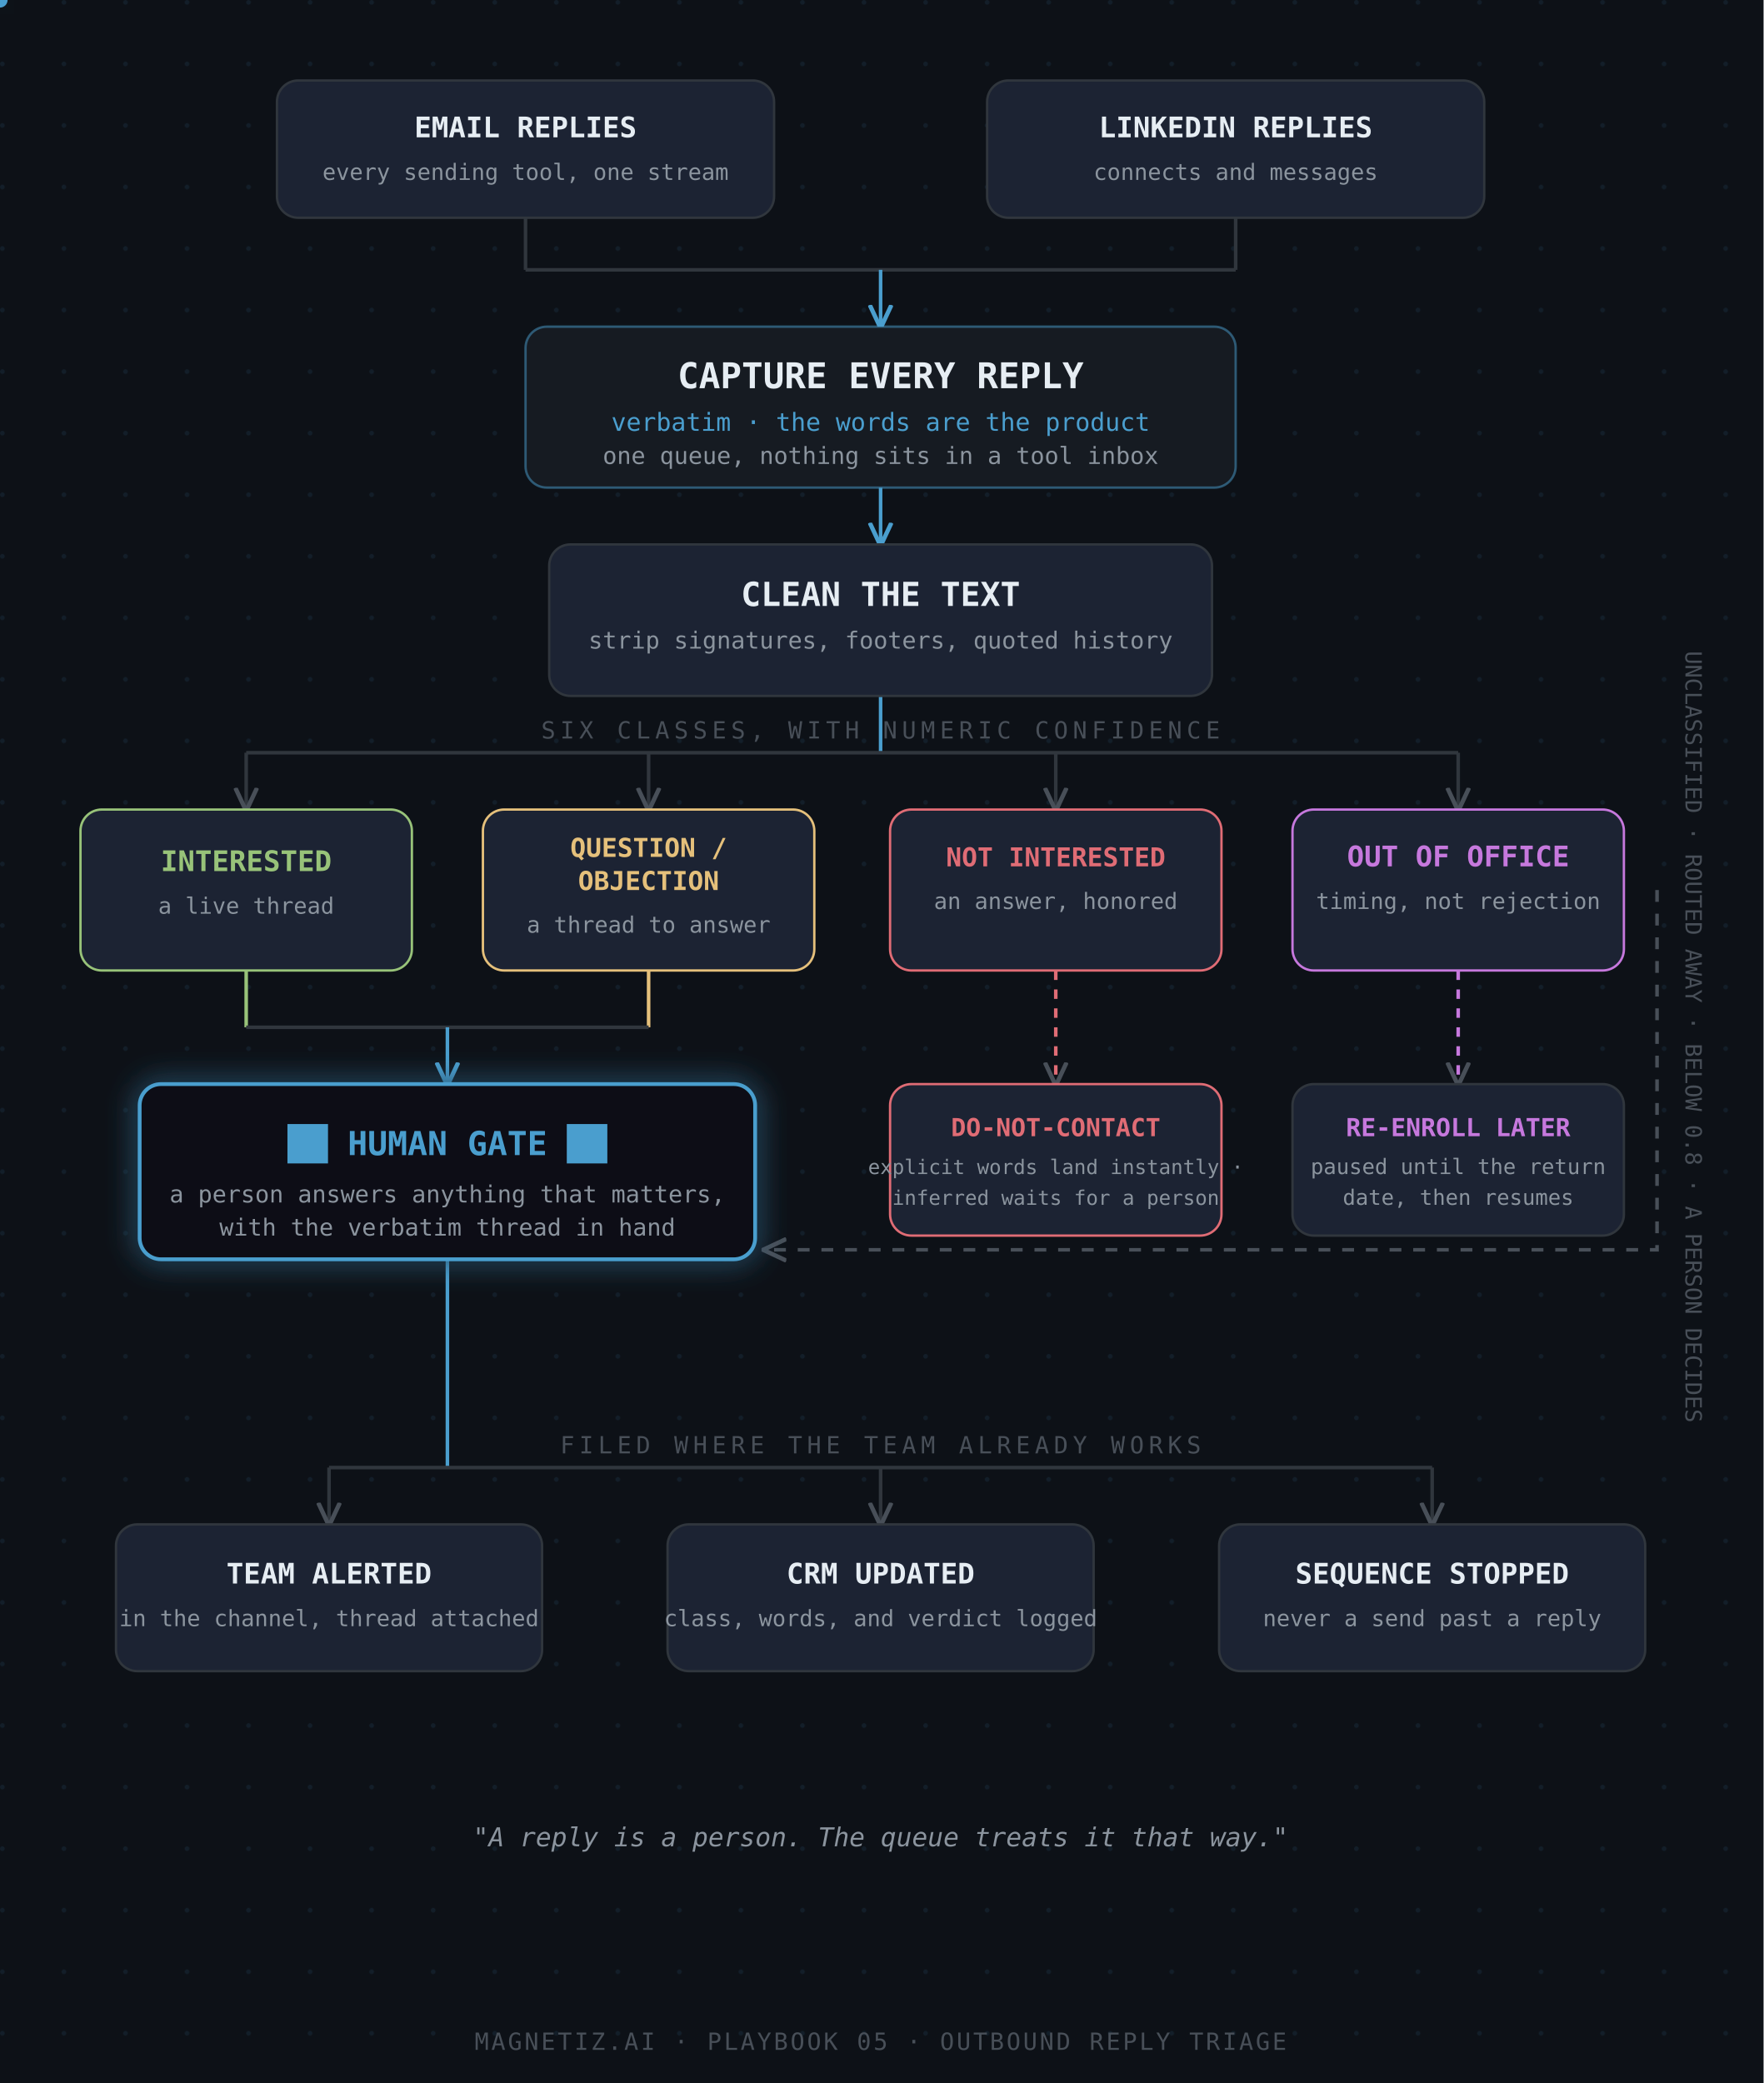
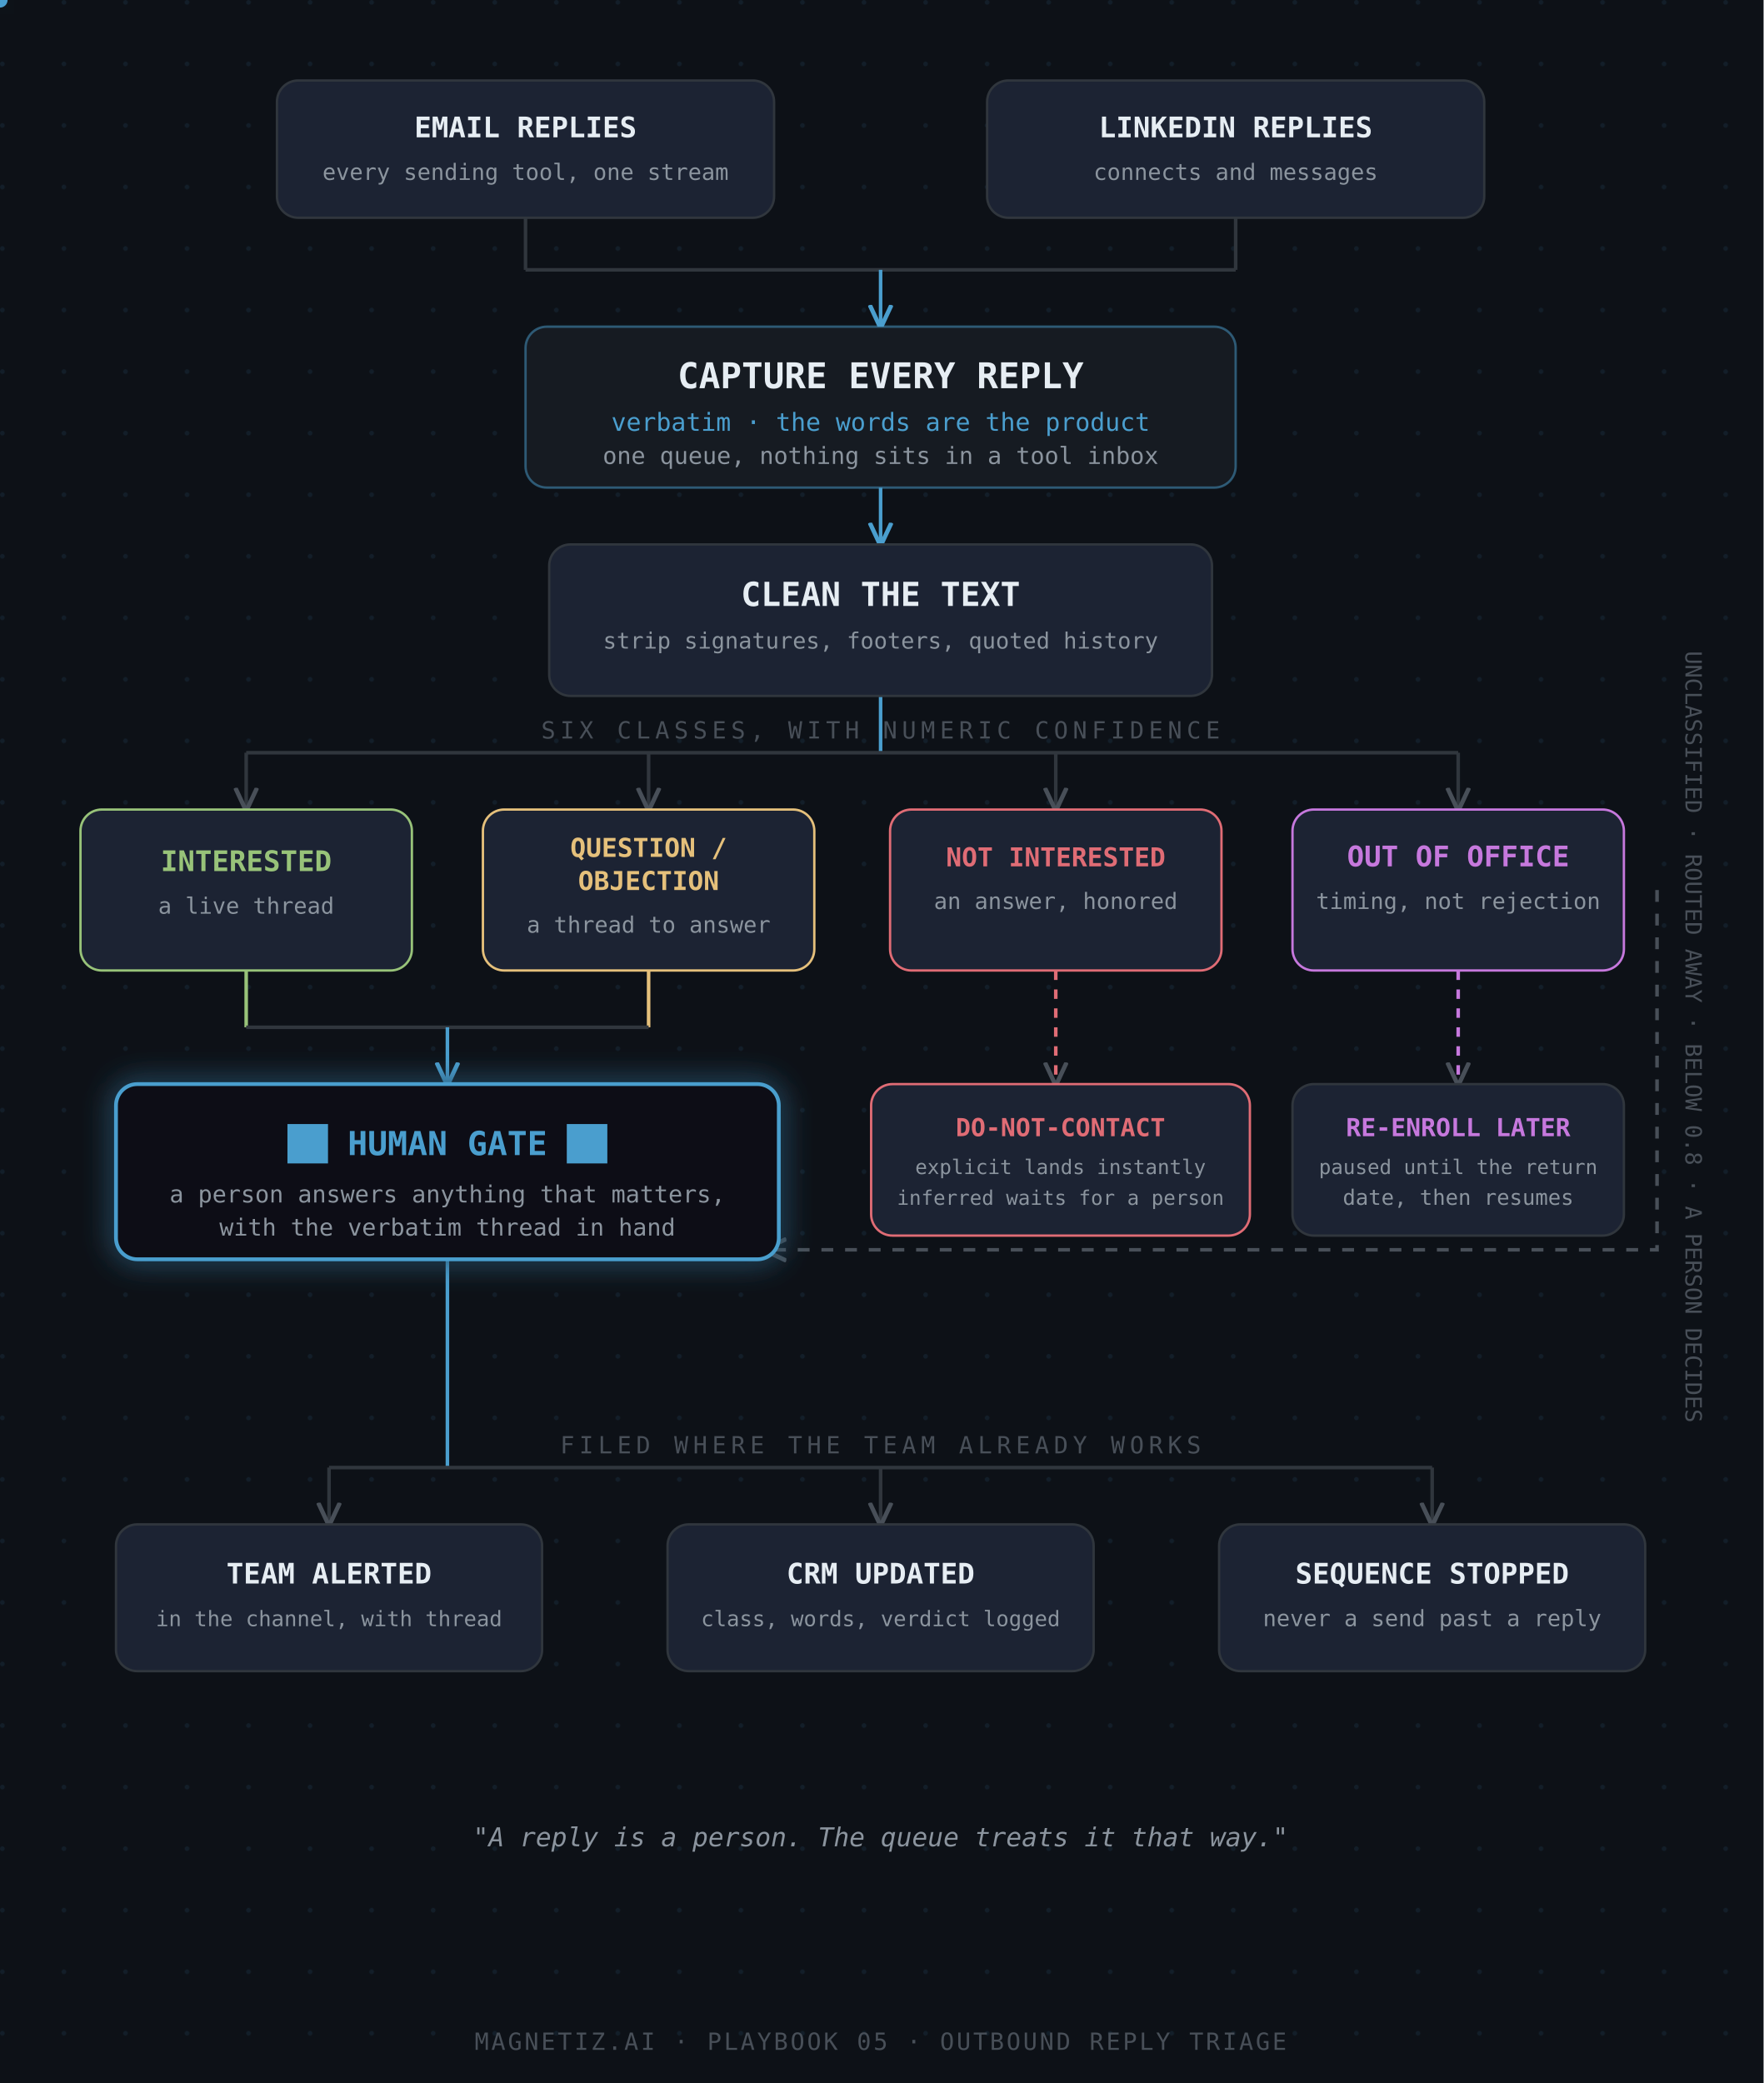
<svg xmlns="http://www.w3.org/2000/svg" viewBox="0 0 745 880" font-family="ui-monospace, SFMono-Regular, Menlo, 'JetBrains Mono', monospace" role="img" aria-label="Outbound reply triage: capture every reply verbatim, clean the text, classify by taxonomy, honor exits instantly, re-enroll out-of-office, a person answers anything that matters.">
  <defs>
    <marker id="r-arr" viewBox="0 0 8 8" refX="7" refY="4" markerWidth="7" markerHeight="7" orient="auto-start-reverse">
      <path d="M0,0.5 L7.5,4 L0,7.5" fill="none" stroke="#4A9ECE" stroke-width="1.4" />
    </marker>
    <marker id="r-arrdim" viewBox="0 0 8 8" refX="7" refY="4" markerWidth="7" markerHeight="7" orient="auto-start-reverse">
      <path d="M0,0.5 L7.5,4 L0,7.5" fill="none" stroke="#484F58" stroke-width="1.4" />
    </marker>
    <filter id="r-glow" x="-40%" y="-40%" width="180%" height="180%">
      <feGaussianBlur stdDeviation="6" result="b" />
      <feMerge>
        <feMergeNode in="b" />
        <feMergeNode in="SourceGraphic" />
      </feMerge>
    </filter>
    <pattern id="r-dots" width="26" height="26" patternUnits="userSpaceOnUse">
      <circle cx="1" cy="1" r="1" fill="rgba(74,158,206,0.10)" />
    </pattern>
  </defs>
  <rect width="745" height="880" fill="#0d1117" />
  <rect width="745" height="880" fill="url(#r-dots)" />
  <g stroke="#30363d" stroke-width="1.5" fill="none">
    <path d="M222,92 V114" />
    <path d="M522,92 V114" />
    <path d="M222,114 H522" />
    <path d="M372,114 V138" marker-end="url(#r-arr)" stroke="#4A9ECE" />
    <path d="M372,206 V230" marker-end="url(#r-arr)" stroke="#4A9ECE" />
    <path d="M372,294 V318" stroke="#4A9ECE" />
    <path d="M104,318 H616" />
    <path d="M104,318 V342" marker-end="url(#r-arrdim)" />
    <path d="M274,318 V342" marker-end="url(#r-arrdim)" />
    <path d="M446,318 V342" marker-end="url(#r-arrdim)" />
    <path d="M616,318 V342" marker-end="url(#r-arrdim)" />
    <path d="M104,410 V434" stroke="#98C379" />
    <path d="M274,410 V434" stroke="#E5C07B" />
    <path d="M104,434 H274" />
    <path d="M189,434 V458" marker-end="url(#r-arr)" stroke="#4A9ECE" />
    <path d="M446,410 V458" marker-end="url(#r-arrdim)" stroke="#E06C75" stroke-dasharray="4 4" />
    <path d="M616,410 V458" marker-end="url(#r-arrdim)" stroke="#C678DD" stroke-dasharray="4 4" />
    <path d="M189,532 V620" stroke="#4A9ECE" />
    <path d="M139,620 H605" />
    <path d="M139,620 V644" marker-end="url(#r-arrdim)" />
    <path d="M372,620 V644" marker-end="url(#r-arrdim)" />
    <path d="M605,620 V644" marker-end="url(#r-arrdim)" />
    <path d="M700,376 V528 H323" stroke="#484F58" stroke-dasharray="5 5" marker-end="url(#r-arrdim)" />
  </g>
  <circle r="3.2" fill="#4A9ECE" filter="url(#r-glow)">
    <animateMotion dur="7s" repeatCount="indefinite" path="M372,112 V138 V230 V318 M372,318 H104 V434 H189 V458 M189,458 V620 H150" />
  </circle>
  <g>
    <rect x="117" y="34" width="210" height="58" rx="9" fill="#1c2333" stroke="#30363d" />
    <text x="222" y="58" text-anchor="middle" fill="#E6EDF3" font-size="12" font-weight="600">EMAIL REPLIES</text>
    <text x="222" y="76" text-anchor="middle" fill="#8B949E" font-size="9.5">every sending tool, one stream</text>
  </g>
  <g>
    <rect x="417" y="34" width="210" height="58" rx="9" fill="#1c2333" stroke="#30363d" />
    <text x="522" y="58" text-anchor="middle" fill="#E6EDF3" font-size="12" font-weight="600">LINKEDIN REPLIES</text>
    <text x="522" y="76" text-anchor="middle" fill="#8B949E" font-size="9.5">connects and messages</text>
  </g>
  <g>
    <rect x="222" y="138" width="300" height="68" rx="9" fill="#161b22" stroke="#4A9ECE" stroke-opacity="0.5" />
    <text x="372" y="164" text-anchor="middle" fill="#E6EDF3" font-size="15" font-weight="700">CAPTURE EVERY REPLY</text>
    <text x="372" y="182" text-anchor="middle" fill="#4A9ECE" font-size="10.5">verbatim · the words are the product</text>
    <text x="372" y="196" text-anchor="middle" fill="#8B949E" font-size="10">one queue, nothing sits in a tool inbox</text>
  </g>
  <g>
    <rect x="232" y="230" width="280" height="64" rx="9" fill="#1c2333" stroke="#30363d" />
    <text x="372" y="256" text-anchor="middle" fill="#E6EDF3" font-size="14" font-weight="600">CLEAN THE TEXT</text>
-     <text x="372" y="274" text-anchor="middle" fill="#8B949E" font-size="10">strip signatures, footers, quoted history</text>
+     <text x="372" y="274" text-anchor="middle" fill="#8B949E" font-size="9.5">strip signatures, footers, quoted history</text>
  </g>
  <text x="372" y="312" text-anchor="middle" fill="#484F58" font-size="10" letter-spacing="2">SIX CLASSES, WITH NUMERIC CONFIDENCE</text>
  <g>
    <rect x="34" y="342" width="140" height="68" rx="9" fill="#1c2333" stroke="#98C379" />
    <text x="104" y="368" text-anchor="middle" fill="#98C379" font-size="12" font-weight="700">INTERESTED</text>
    <text x="104" y="386" text-anchor="middle" fill="#8B949E" font-size="9.5">a live thread</text>
  </g>
  <g>
    <rect x="204" y="342" width="140" height="68" rx="9" fill="#1c2333" stroke="#E5C07B" />
    <text x="274" y="362" text-anchor="middle" fill="#E5C07B" font-size="11" font-weight="700">QUESTION /</text>
    <text x="274" y="376" text-anchor="middle" fill="#E5C07B" font-size="11" font-weight="700">OBJECTION</text>
    <text x="274" y="394" text-anchor="middle" fill="#8B949E" font-size="9.5">a thread to answer</text>
  </g>
  <g>
    <rect x="376" y="342" width="140" height="68" rx="9" fill="#1c2333" stroke="#E06C75" />
    <text x="446" y="366" text-anchor="middle" fill="#E06C75" font-size="11" font-weight="700">NOT INTERESTED</text>
    <text x="446" y="384" text-anchor="middle" fill="#8B949E" font-size="9.5">an answer, honored</text>
  </g>
  <g>
    <rect x="546" y="342" width="140" height="68" rx="9" fill="#1c2333" stroke="#C678DD" />
    <text x="616" y="366" text-anchor="middle" fill="#C678DD" font-size="12" font-weight="700">OUT OF OFFICE</text>
    <text x="616" y="384" text-anchor="middle" fill="#8B949E" font-size="9.5">timing, not rejection</text>
  </g>
  <g>
-     <rect x="376" y="458" width="140" height="64" rx="9" fill="#1c2333" stroke="#E06C75" />
-     <text x="446" y="480" text-anchor="middle" fill="#E06C75" font-size="10.5" font-weight="700">DO-NOT-CONTACT</text>
-     <text x="446" y="496" text-anchor="middle" fill="#8B949E" font-size="8.5">explicit words land instantly ·</text>
-     <text x="446" y="509" text-anchor="middle" fill="#8B949E" font-size="8.5">inferred waits for a person</text>
+     <rect x="368" y="458" width="160" height="64" rx="9" fill="#1c2333" stroke="#E06C75" />
+     <text x="448" y="480" text-anchor="middle" fill="#E06C75" font-size="10.5" font-weight="700">DO-NOT-CONTACT</text>
+     <text x="448" y="496" text-anchor="middle" fill="#8B949E" font-size="8.5">explicit lands instantly</text>
+     <text x="448" y="509" text-anchor="middle" fill="#8B949E" font-size="8.5">inferred waits for a person</text>
  </g>
  <g>
    <rect x="546" y="458" width="140" height="64" rx="9" fill="#1c2333" stroke="#30363d" />
    <text x="616" y="480" text-anchor="middle" fill="#C678DD" font-size="10.5" font-weight="700">RE-ENROLL LATER</text>
-     <text x="616" y="496" text-anchor="middle" fill="#8B949E" font-size="9">paused until the return</text>
+     <text x="616" y="496" text-anchor="middle" fill="#8B949E" font-size="8.5">paused until the return</text>
    <text x="616" y="509" text-anchor="middle" fill="#8B949E" font-size="9">date, then resumes</text>
  </g>
  <g filter="url(#r-glow)">
-     <rect x="59" y="458" width="260" height="74" rx="9" fill="#0d1117" stroke="#4A9ECE" stroke-width="1.6" />
+     <rect x="49" y="458" width="280" height="74" rx="9" fill="#0d1117" stroke="#4A9ECE" stroke-width="1.6" />
  </g>
  <text x="189" y="488" text-anchor="middle" fill="#4A9ECE" font-size="14" font-weight="800">██ HUMAN GATE ██</text>
  <text x="189" y="508" text-anchor="middle" fill="#8B949E" font-size="10">a person answers anything that matters,</text>
  <text x="189" y="522" text-anchor="middle" fill="#8B949E" font-size="10">with the verbatim thread in hand</text>
  <text x="712" y="438" text-anchor="middle" fill="#484F58" font-size="9.5" transform="rotate(90 712 438)">UNCLASSIFIED · ROUTED AWAY · BELOW 0.8 · A PERSON DECIDES</text>
  <text x="372" y="614" text-anchor="middle" fill="#484F58" font-size="10" letter-spacing="2">FILED WHERE THE TEAM ALREADY WORKS</text>
  <g>
    <rect x="49" y="644" width="180" height="62" rx="9" fill="#1c2333" stroke="#30363d" />
    <text x="139" y="669" text-anchor="middle" fill="#E6EDF3" font-size="12" font-weight="600">TEAM ALERTED</text>
-     <text x="139" y="687" text-anchor="middle" fill="#8B949E" font-size="9.5">in the channel, thread attached</text>
+     <text x="139" y="687" text-anchor="middle" fill="#8B949E" font-size="9">in the channel, with thread</text>
  </g>
  <g>
    <rect x="282" y="644" width="180" height="62" rx="9" fill="#1c2333" stroke="#30363d" />
    <text x="372" y="669" text-anchor="middle" fill="#E6EDF3" font-size="12" font-weight="600">CRM UPDATED</text>
-     <text x="372" y="687" text-anchor="middle" fill="#8B949E" font-size="9.5">class, words, and verdict logged</text>
+     <text x="372" y="687" text-anchor="middle" fill="#8B949E" font-size="9">class, words, verdict logged</text>
  </g>
  <g>
    <rect x="515" y="644" width="180" height="62" rx="9" fill="#1c2333" stroke="#30363d" />
    <text x="605" y="669" text-anchor="middle" fill="#E6EDF3" font-size="12" font-weight="600">SEQUENCE STOPPED</text>
    <text x="605" y="687" text-anchor="middle" fill="#8B949E" font-size="9.5">never a send past a reply</text>
  </g>
  <text x="372" y="780" text-anchor="middle" fill="#8B949E" font-size="11" font-style="italic">"A reply is a person. The queue treats it that way."</text>
  <text x="372" y="866" text-anchor="middle" fill="#484F58" font-size="10" letter-spacing="1">MAGNETIZ.AI · PLAYBOOK 05 · OUTBOUND REPLY TRIAGE</text>
</svg>
